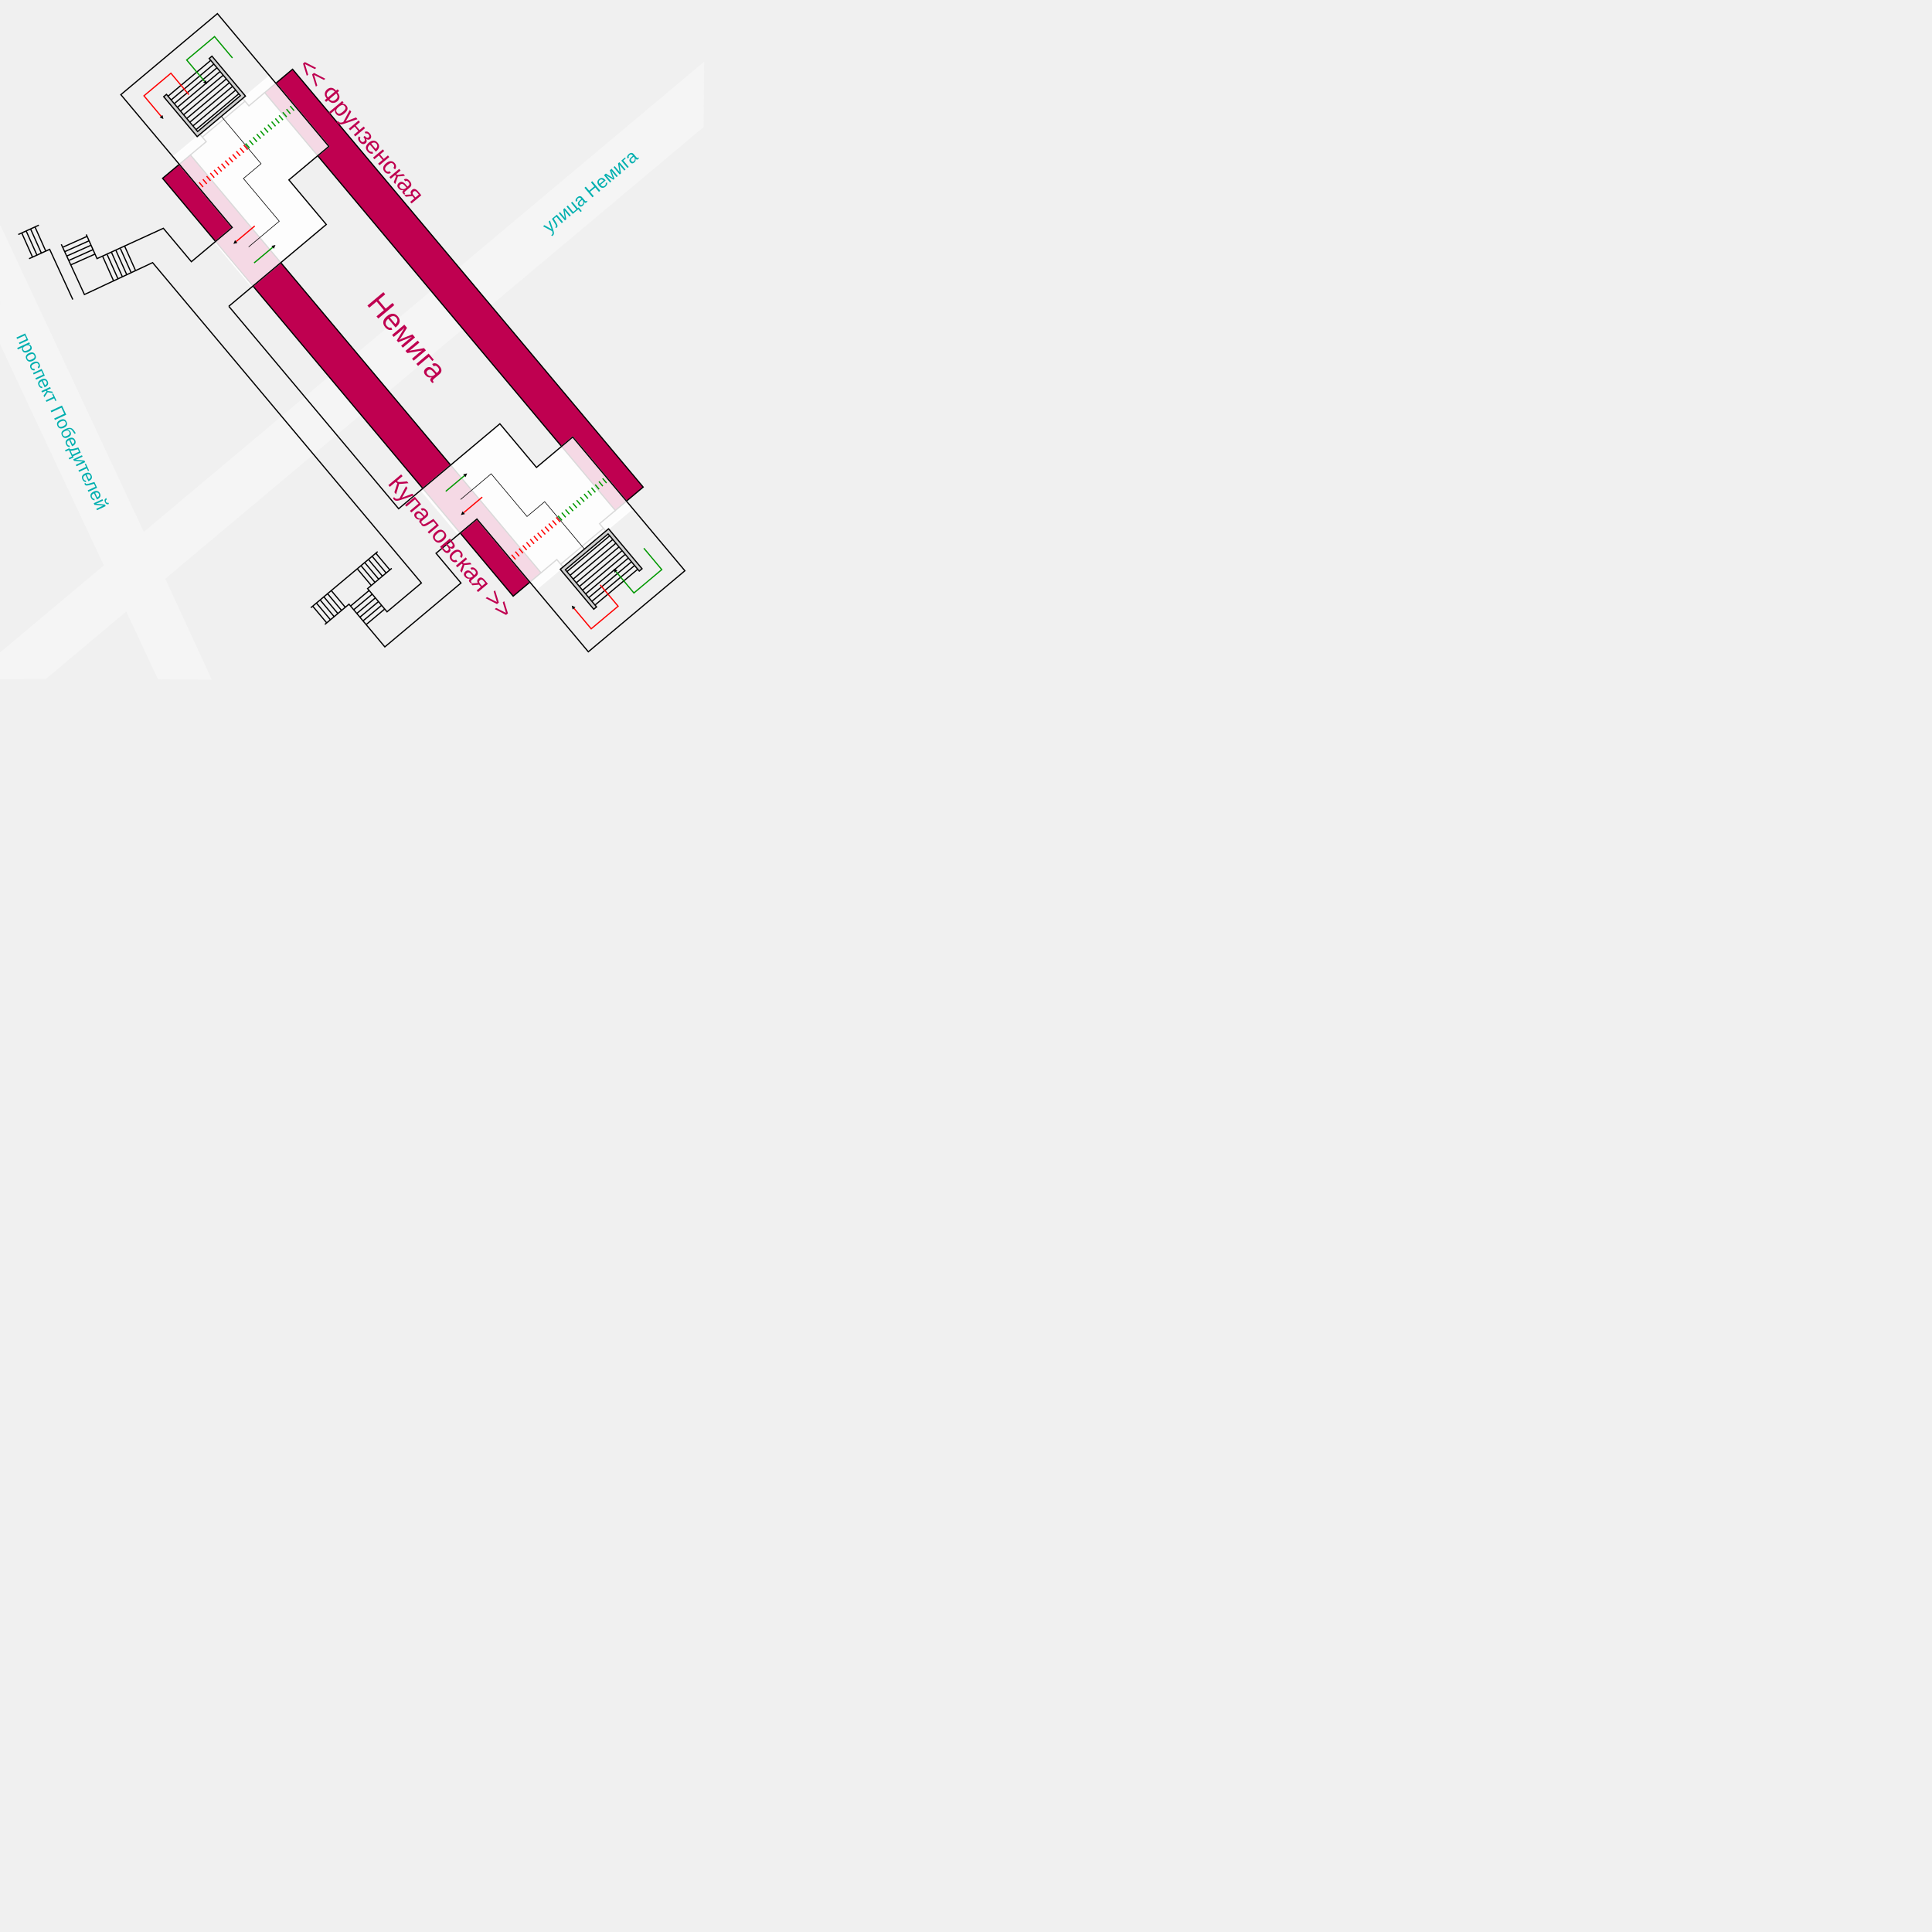
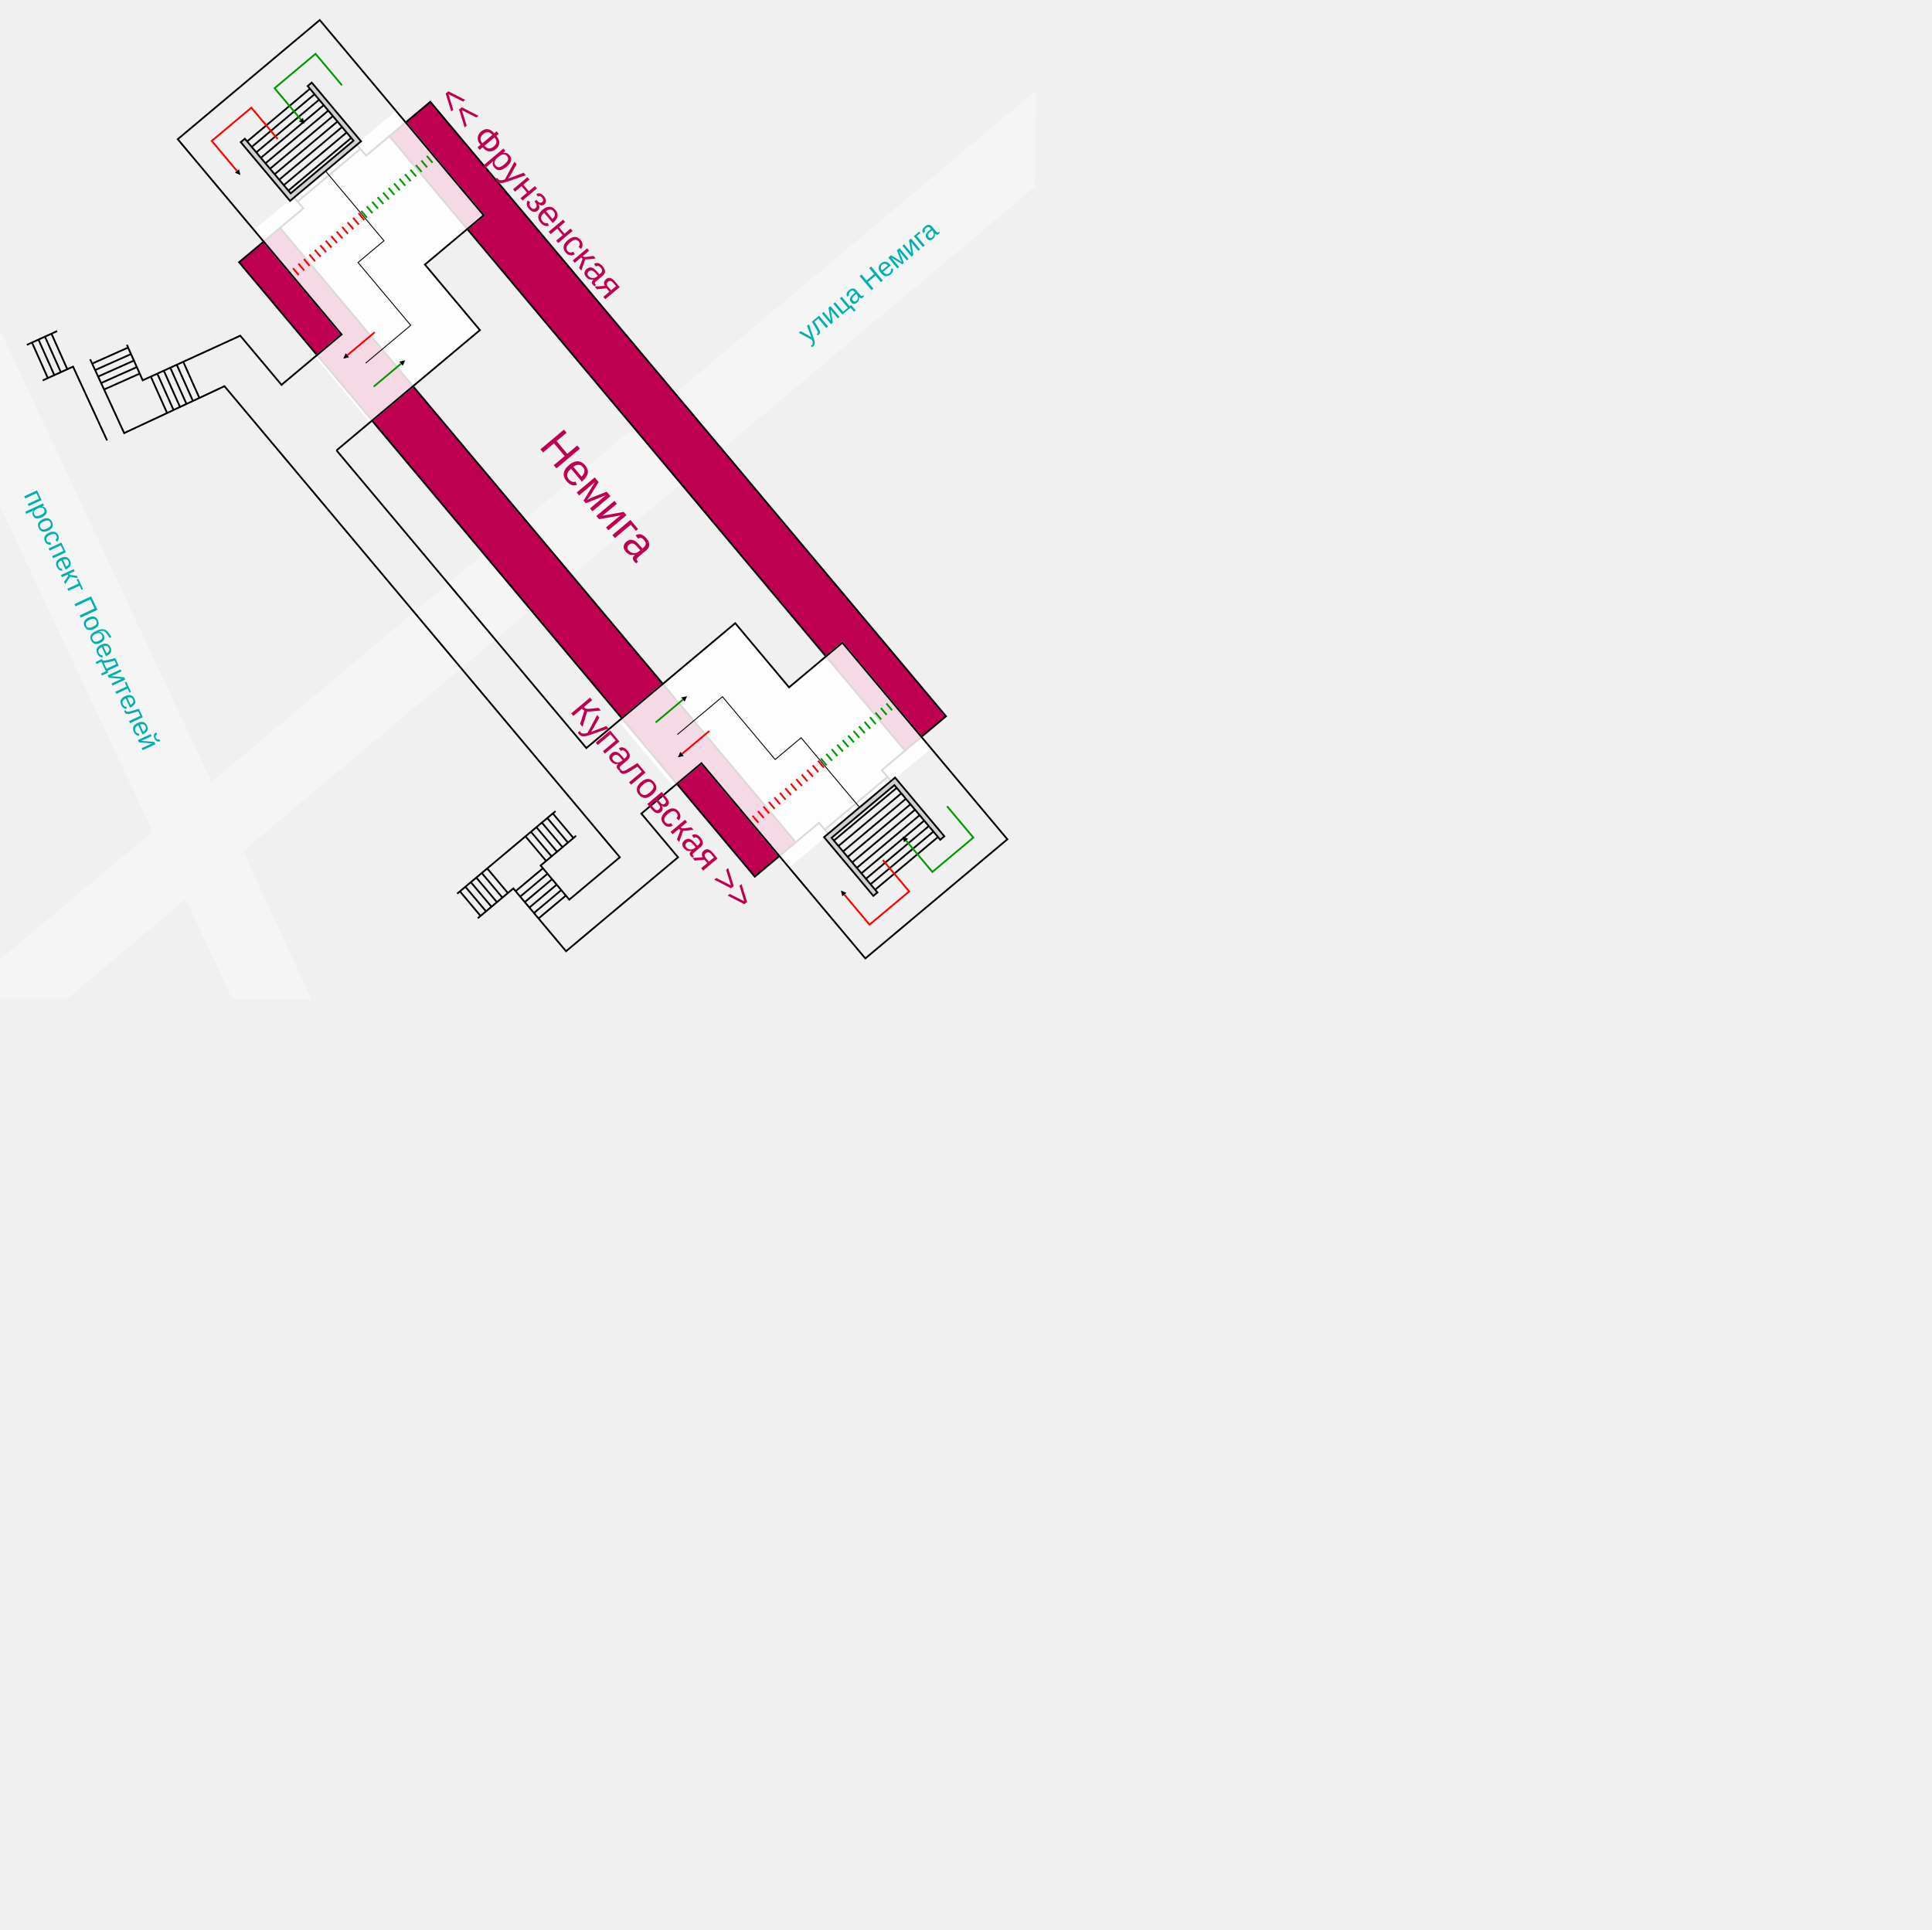
<svg xmlns="http://www.w3.org/2000/svg" baseProfile="full" height="100%" version="1.1" width="100%">
  <defs>
-     <marker id="id403" markerHeight="3" markerUnits="strokeWidth" markerWidth="4" orient="auto" refX="0" refY="5" viewBox="0,0,10,10">
+     <marker id="id61" markerHeight="3" markerUnits="strokeWidth" markerWidth="4" orient="auto" refX="0" refY="5" viewBox="0,0,10,10">
      <path d="M 0 0 L 10 5 L 0 10 z" />
    </marker>
  </defs>
-   <g transform="scale(0.5) rotate(50.0,290,280)">
-     <rect fill="none" height="560" stroke="none" width="580" x="0" y="0" />
-     <polygon fill="#F5F5F5" points="342,-55 342,525 430,549 402,582 342,566 342,653 318,682 302,669 302,556 106,504 32,442 302,514 302,-89" stroke="#F5F5F5" stroke-width="1" />
-     <polygon fill="#BF0050" points="88,204 88,174 538,174 538,204" stroke="#000000" stroke-width="1" />
-     <polygon fill="#BF0050" points="88,284 88,314 538,314 538,284" stroke="#000000" stroke-width="1" />
-     <polyline fill="none" points="88,204 88,221 80,221" stroke="#000000" stroke-width="1" />
-     <polyline fill="none" points="80,267 88,267 88,284" stroke="#000000" stroke-width="1" />
-     <polyline fill="none" points="538,204 538,221 546,221" stroke="#000000" stroke-width="1" />
-     <polyline fill="none" points="538,284 538,267 546,267" stroke="#000000" stroke-width="1" />
-     <line stroke="#000000" stroke-width="1" x1="83" x2="83" y1="221" y2="267" />
-     <line stroke="#000000" stroke-width="1" x1="79" x2="79" y1="221" y2="267" />
-     <line stroke="#000000" stroke-width="1" x1="75" x2="75" y1="221" y2="267" />
-     <line stroke="#000000" stroke-width="1" x1="71" x2="71" y1="221" y2="267" />
-     <line stroke="#000000" stroke-width="1" x1="67" x2="67" y1="221" y2="267" />
-     <line stroke="#000000" stroke-width="1" x1="63" x2="63" y1="221" y2="267" />
-     <line stroke="#000000" stroke-width="1" x1="59" x2="59" y1="221" y2="267" />
-     <line stroke="#000000" stroke-width="1" x1="55" x2="55" y1="221" y2="267" />
-     <line stroke="#000000" stroke-width="1" x1="51" x2="51" y1="221" y2="267" />
-     <line stroke="#000000" stroke-width="1" x1="47" x2="47" y1="221" y2="267" />
-     <line stroke="#000000" stroke-width="1" x1="43" x2="43" y1="221" y2="267" />
-     <line stroke="#000000" stroke-width="1" x1="39" x2="39" y1="221" y2="267" />
-     <line stroke="#000000" stroke-width="1" x1="543" x2="543" y1="267" y2="221" />
-     <line stroke="#000000" stroke-width="1" x1="547" x2="547" y1="267" y2="221" />
-     <line stroke="#000000" stroke-width="1" x1="551" x2="551" y1="267" y2="221" />
-     <line stroke="#000000" stroke-width="1" x1="555" x2="555" y1="267" y2="221" />
-     <line stroke="#000000" stroke-width="1" x1="559" x2="559" y1="267" y2="221" />
-     <line stroke="#000000" stroke-width="1" x1="563" x2="563" y1="267" y2="221" />
-     <line stroke="#000000" stroke-width="1" x1="567" x2="567" y1="267" y2="221" />
-     <line stroke="#000000" stroke-width="1" x1="571" x2="571" y1="267" y2="221" />
-     <line stroke="#000000" stroke-width="1" x1="575" x2="575" y1="267" y2="221" />
-     <line stroke="#000000" stroke-width="1" x1="579" x2="579" y1="267" y2="221" />
-     <line stroke="#000000" stroke-width="1" x1="583" x2="583" y1="267" y2="221" />
-     <line stroke="#000000" stroke-width="1" x1="587" x2="587" y1="267" y2="221" />
-     <g fill="#BF0050" fill-opacity="0.85" stroke="#000000" stroke-opacity="0.85">
-       <polygon fill="#FFFFFF" points="469,192 546,192 546,296 470,296 470,316 422,316 422,231 469,231" stroke="#FFFFFF" stroke-width="1" />
-       <polygon fill="#FFFFFF" points="80,192 156,192 156,235 204,235 204,315 156,315 156,296 80,296" stroke="#FFFFFF" stroke-width="1" />
+   <g>
+     <rect fill="none" height="560" stroke="none" stroke-width="0" width="580" x="0" y="0" />
+     <g transform="rotate(50.0,290,280)">
+       <polygon fill="#f5f5f5" points="342,-55 342,525 430,549 402,582 342,566 342,653 318,682 302,669 302,556 106,504 32,442 302,514 302,-89" stroke="#f5f5f5" stroke-width="1" />
+       <polygon fill="#bf0050" points="88,204 88,174 538,174 538,204" stroke="#000000" stroke-width="1" />
+       <polygon fill="#bf0050" points="88,284 88,314 538,314 538,284" stroke="#000000" stroke-width="1" />
+       <polyline fill="none" points="88,204 88,221 80,221" stroke="#000000" stroke-width="1" />
+       <polyline fill="none" points="80,267 88,267 88,284" stroke="#000000" stroke-width="1" />
+       <polyline fill="none" points="538,204 538,221 546,221" stroke="#000000" stroke-width="1" />
+       <polyline fill="none" points="538,284 538,267 546,267" stroke="#000000" stroke-width="1" />
+       <line stroke="#000000" stroke-width="1" x1="83" x2="83" y1="221" y2="267" />
+       <line stroke="#000000" stroke-width="1" x1="79" x2="79" y1="221" y2="267" />
+       <line stroke="#000000" stroke-width="1" x1="75" x2="75" y1="221" y2="267" />
+       <line stroke="#000000" stroke-width="1" x1="71" x2="71" y1="221" y2="267" />
+       <line stroke="#000000" stroke-width="1" x1="67" x2="67" y1="221" y2="267" />
+       <line stroke="#000000" stroke-width="1" x1="63" x2="63" y1="221" y2="267" />
+       <line stroke="#000000" stroke-width="1" x1="59" x2="59" y1="221" y2="267" />
+       <line stroke="#000000" stroke-width="1" x1="55" x2="55" y1="221" y2="267" />
+       <line stroke="#000000" stroke-width="1" x1="51" x2="51" y1="221" y2="267" />
+       <line stroke="#000000" stroke-width="1" x1="47" x2="47" y1="221" y2="267" />
+       <line stroke="#000000" stroke-width="1" x1="43" x2="43" y1="221" y2="267" />
+       <line stroke="#000000" stroke-width="1" x1="39" x2="39" y1="221" y2="267" />
+       <line stroke="#000000" stroke-width="1" x1="543" x2="543" y1="267" y2="221" />
+       <line stroke="#000000" stroke-width="1" x1="547" x2="547" y1="267" y2="221" />
+       <line stroke="#000000" stroke-width="1" x1="551" x2="551" y1="267" y2="221" />
+       <line stroke="#000000" stroke-width="1" x1="555" x2="555" y1="267" y2="221" />
+       <line stroke="#000000" stroke-width="1" x1="559" x2="559" y1="267" y2="221" />
+       <line stroke="#000000" stroke-width="1" x1="563" x2="563" y1="267" y2="221" />
+       <line stroke="#000000" stroke-width="1" x1="567" x2="567" y1="267" y2="221" />
+       <line stroke="#000000" stroke-width="1" x1="571" x2="571" y1="267" y2="221" />
+       <line stroke="#000000" stroke-width="1" x1="575" x2="575" y1="267" y2="221" />
+       <line stroke="#000000" stroke-width="1" x1="579" x2="579" y1="267" y2="221" />
+       <line stroke="#000000" stroke-width="1" x1="583" x2="583" y1="267" y2="221" />
+       <line stroke="#000000" stroke-width="1" x1="587" x2="587" y1="267" y2="221" />
    </g>
-     <g fill="#FFFFFF" fill-opacity="1.0" stroke="#FFFFFF" stroke-opacity="1.0">
+     <g fill="#bf0050" fill-opacity="0.85" stroke="#000000" stroke-opacity="0.85" transform="rotate(50.0,290,280)">
+       <polygon fill="#ffffff" points="469,192 546,192 546,296 470,296 470,316 422,316 422,231 469,231" stroke="#ffffff" stroke-width="1" />
+       <polygon fill="#ffffff" points="80,192 156,192 156,235 204,235 204,315 156,315 156,296 80,296" stroke="#ffffff" stroke-width="1" />
+     </g>
+     <g fill="#ffffff" fill-opacity="1.0" stroke="#ffffff" stroke-opacity="1.0" transform="rotate(50.0,290,280)">
      <polyline fill="none" points="438,448 438,376" stroke="#000000" stroke-width="1" />
      <polyline fill="none" points="204,340 422,340 422,231 469,231 469,192 613,192 613,296 470,296 470,340 502,340 502,422 456,422 456,448" stroke="#000000" stroke-width="1" />
      <line stroke="#000000" stroke-width="1" x1="456" x2="438" y1="446" y2="446" />
      <line stroke="#000000" stroke-width="1" x1="456" x2="438" y1="442" y2="442" />
      <line stroke="#000000" stroke-width="1" x1="456" x2="438" y1="438" y2="438" />
      <line stroke="#000000" stroke-width="1" x1="456" x2="438" y1="434" y2="434" />
      <line stroke="#000000" stroke-width="1" x1="456" x2="438" y1="430" y2="430" />
      <line stroke="#000000" stroke-width="1" x1="456" x2="438" y1="426" y2="426" />
      <line stroke="#000000" stroke-width="1" x1="456" x2="438" y1="378" y2="378" />
      <line stroke="#000000" stroke-width="1" x1="456" x2="438" y1="382" y2="382" />
      <line stroke="#000000" stroke-width="1" x1="456" x2="438" y1="386" y2="386" />
      <line stroke="#000000" stroke-width="1" x1="456" x2="438" y1="390" y2="390" />
      <line stroke="#000000" stroke-width="1" x1="456" x2="438" y1="394" y2="394" />
      <line stroke="#000000" stroke-width="1" x1="456" x2="438" y1="398" y2="398" />
      <line stroke="#000000" stroke-width="1" x1="458" x2="458" y1="402" y2="422" />
      <line stroke="#000000" stroke-width="1" x1="462" x2="462" y1="402" y2="422" />
      <line stroke="#000000" stroke-width="1" x1="466" x2="466" y1="402" y2="422" />
      <line stroke="#000000" stroke-width="1" x1="470" x2="470" y1="402" y2="422" />
      <line stroke="#000000" stroke-width="1" x1="474" x2="474" y1="402" y2="422" />
      <line stroke="#000000" stroke-width="1" x1="478" x2="478" y1="402" y2="422" />
-       <polygon fill="#D0D0D0" points="589,218 589,221 549,221 549,267 589,267 589,270 546,270 546,218" stroke="#000000" stroke-width="1" />
+       <polygon fill="#d0d0d0" points="589,218 589,221 549,221 549,267 589,267 589,270 546,270 546,218" stroke="#000000" stroke-width="1" />
      <polyline fill="none" points="546,244 495,244 495,263 449,263 449,296" stroke="#000000" stroke-width="0.5" />
      <line stroke="#009900" stroke-width="1" x1="516" x2="511" y1="243" y2="243" />
      <line stroke="#009900" stroke-width="1" x1="516" x2="511" y1="239" y2="239" />
      <line stroke="#009900" stroke-width="1" x1="516" x2="511" y1="235" y2="235" />
      <line stroke="#009900" stroke-width="1" x1="516" x2="511" y1="231" y2="231" />
      <line stroke="#009900" stroke-width="1" x1="516" x2="511" y1="227" y2="227" />
      <line stroke="#009900" stroke-width="1" x1="516" x2="511" y1="223" y2="223" />
      <line stroke="#009900" stroke-width="1" x1="516" x2="511" y1="219" y2="219" />
      <line stroke="#009900" stroke-width="1" x1="516" x2="511" y1="215" y2="215" />
      <line stroke="#009900" stroke-width="1" x1="516" x2="511" y1="211" y2="211" />
      <line stroke="#009900" stroke-width="1" x1="516" x2="511" y1="207" y2="207" />
      <line stroke="#009900" stroke-width="1" x1="516" x2="511" y1="203" y2="203" />
      <line stroke="#009900" stroke-width="1" x1="516" x2="511" y1="199" y2="199" />
      <line stroke="#009900" stroke-width="1" x1="516" x2="511" y1="195" y2="195" />
-       <line stroke="#FF0000" stroke-width="1" x1="516" x2="511" y1="245" y2="245" />
-       <line stroke="#FF0000" stroke-width="1" x1="516" x2="511" y1="249" y2="249" />
-       <line stroke="#FF0000" stroke-width="1" x1="516" x2="511" y1="253" y2="253" />
-       <line stroke="#FF0000" stroke-width="1" x1="516" x2="511" y1="257" y2="257" />
-       <line stroke="#FF0000" stroke-width="1" x1="516" x2="511" y1="261" y2="261" />
-       <line stroke="#FF0000" stroke-width="1" x1="516" x2="511" y1="265" y2="265" />
-       <line stroke="#FF0000" stroke-width="1" x1="516" x2="511" y1="269" y2="269" />
-       <line stroke="#FF0000" stroke-width="1" x1="516" x2="511" y1="273" y2="273" />
-       <line stroke="#FF0000" stroke-width="1" x1="516" x2="511" y1="277" y2="277" />
-       <line stroke="#FF0000" stroke-width="1" x1="516" x2="511" y1="281" y2="281" />
-       <line stroke="#FF0000" stroke-width="1" x1="516" x2="511" y1="285" y2="285" />
-       <line stroke="#FF0000" stroke-width="1" x1="516" x2="511" y1="289" y2="289" />
-       <line stroke="#FF0000" stroke-width="1" x1="516" x2="511" y1="293" y2="293" />
-       <polyline fill="none" marker-end="url(#id403)" points="577,253 600,253 600,282 578,282" stroke="#FF0000" stroke-width="1" />
-       <polyline fill="none" marker-end="url(#id403)" points="459,281 459,301" stroke="#FF0000" stroke-width="1" />
-       <polyline fill="none" marker-end="url(#id403)" points="577,206 600,206 600,236 577,236" stroke="#009900" stroke-width="1" />
-       <polyline fill="none" marker-end="url(#id403)" points="436,301 436,281" stroke="#009900" stroke-width="1" />
+       <line stroke="#ff0000" stroke-width="1" x1="516" x2="511" y1="245" y2="245" />
+       <line stroke="#ff0000" stroke-width="1" x1="516" x2="511" y1="249" y2="249" />
+       <line stroke="#ff0000" stroke-width="1" x1="516" x2="511" y1="253" y2="253" />
+       <line stroke="#ff0000" stroke-width="1" x1="516" x2="511" y1="257" y2="257" />
+       <line stroke="#ff0000" stroke-width="1" x1="516" x2="511" y1="261" y2="261" />
+       <line stroke="#ff0000" stroke-width="1" x1="516" x2="511" y1="265" y2="265" />
+       <line stroke="#ff0000" stroke-width="1" x1="516" x2="511" y1="269" y2="269" />
+       <line stroke="#ff0000" stroke-width="1" x1="516" x2="511" y1="273" y2="273" />
+       <line stroke="#ff0000" stroke-width="1" x1="516" x2="511" y1="277" y2="277" />
+       <line stroke="#ff0000" stroke-width="1" x1="516" x2="511" y1="281" y2="281" />
+       <line stroke="#ff0000" stroke-width="1" x1="516" x2="511" y1="285" y2="285" />
+       <line stroke="#ff0000" stroke-width="1" x1="516" x2="511" y1="289" y2="289" />
+       <line stroke="#ff0000" stroke-width="1" x1="516" x2="511" y1="293" y2="293" />
+       <polyline fill="none" marker-end="url(#id61)" points="577,253 600,253 600,282 578,282" stroke="#ff0000" stroke-width="1" />
+       <polyline fill="none" marker-end="url(#id61)" points="459,281 459,301" stroke="#ff0000" stroke-width="1" />
+       <polyline fill="none" marker-end="url(#id61)" points="577,206 600,206 600,236 577,236" stroke="#009900" stroke-width="1" />
+       <polyline fill="none" marker-end="url(#id61)" points="436,301 436,281" stroke="#009900" stroke-width="1" />
      <polyline fill="none" points="456,376 456,402 481,402 481,365 136,365 120,425 76,413" stroke="#000000" stroke-width="1" />
      <polyline fill="none" points="117,435 73,423 68,441" stroke="#000000" stroke-width="1" />
      <polyline fill="none" points="47,435 52,417" stroke="#000000" stroke-width="1" />
      <polyline fill="none" points="83,392 104,398 120,340 156,340 156,296 13,296 13,192 156,192 156,235 204,235 204,340" stroke="#000000" stroke-width="1" />
      <line stroke="#000000" stroke-width="1" x1="69" x2="48" y1="438" y2="432" />
      <line stroke="#000000" stroke-width="1" x1="69.97" x2="48.97" y1="434.119" y2="428.119" />
      <line stroke="#000000" stroke-width="1" x1="70.94" x2="49.94" y1="430.239" y2="424.239" />
      <line stroke="#000000" stroke-width="1" x1="71.91" x2="50.91" y1="426.358" y2="420.358" />
      <line stroke="#000000" stroke-width="1" x1="94" x2="100" y1="418" y2="397" />
      <line stroke="#000000" stroke-width="1" x1="90.163" x2="96.163" y1="416.871" y2="395.871" />
      <line stroke="#000000" stroke-width="1" x1="86.325" x2="92.325" y1="415.743" y2="394.743" />
      <line stroke="#000000" stroke-width="1" x1="82.488" x2="88.488" y1="414.614" y2="393.614" />
      <line stroke="#000000" stroke-width="1" x1="78.65" x2="84.65" y1="413.485" y2="392.485" />
      <line stroke="#000000" stroke-width="1" x1="111" x2="132" y1="374" y2="380" />
      <line stroke="#000000" stroke-width="1" x1="109.948" x2="130.948" y1="377.859" y2="383.859" />
      <line stroke="#000000" stroke-width="1" x1="108.895" x2="129.895" y1="381.718" y2="387.718" />
      <line stroke="#000000" stroke-width="1" x1="107.843" x2="128.843" y1="385.577" y2="391.577" />
      <line stroke="#000000" stroke-width="1" x1="106.79" x2="127.79" y1="389.436" y2="395.436" />
      <line stroke="#000000" stroke-width="1" x1="105.738" x2="126.738" y1="393.295" y2="399.295" />
-       <polygon fill="#D0D0D0" points="37,221 37,218 80,218 80,270 37,270 37,267 77,267 77,221" stroke="#000000" stroke-width="1" />
+       <polygon fill="#d0d0d0" points="37,221 37,218 80,218 80,270 37,270 37,267 77,267 77,221" stroke="#000000" stroke-width="1" />
      <polyline fill="none" points="80,244 131,244 131,263 177,263 177,296" stroke="#000000" stroke-width="0.5" />
      <line stroke="#009900" stroke-width="1" x1="110" x2="115" y1="243" y2="243" />
      <line stroke="#009900" stroke-width="1" x1="110" x2="115" y1="239" y2="239" />
      <line stroke="#009900" stroke-width="1" x1="110" x2="115" y1="235" y2="235" />
      <line stroke="#009900" stroke-width="1" x1="110" x2="115" y1="231" y2="231" />
      <line stroke="#009900" stroke-width="1" x1="110" x2="115" y1="227" y2="227" />
      <line stroke="#009900" stroke-width="1" x1="110" x2="115" y1="223" y2="223" />
      <line stroke="#009900" stroke-width="1" x1="110" x2="115" y1="219" y2="219" />
      <line stroke="#009900" stroke-width="1" x1="110" x2="115" y1="215" y2="215" />
      <line stroke="#009900" stroke-width="1" x1="110" x2="115" y1="211" y2="211" />
      <line stroke="#009900" stroke-width="1" x1="110" x2="115" y1="207" y2="207" />
      <line stroke="#009900" stroke-width="1" x1="110" x2="115" y1="203" y2="203" />
      <line stroke="#009900" stroke-width="1" x1="110" x2="115" y1="199" y2="199" />
      <line stroke="#009900" stroke-width="1" x1="110" x2="115" y1="195" y2="195" />
-       <line stroke="#FF0000" stroke-width="1" x1="110" x2="115" y1="245" y2="245" />
-       <line stroke="#FF0000" stroke-width="1" x1="110" x2="115" y1="249" y2="249" />
-       <line stroke="#FF0000" stroke-width="1" x1="110" x2="115" y1="253" y2="253" />
-       <line stroke="#FF0000" stroke-width="1" x1="110" x2="115" y1="257" y2="257" />
-       <line stroke="#FF0000" stroke-width="1" x1="110" x2="115" y1="261" y2="261" />
-       <line stroke="#FF0000" stroke-width="1" x1="110" x2="115" y1="265" y2="265" />
-       <line stroke="#FF0000" stroke-width="1" x1="110" x2="115" y1="269" y2="269" />
-       <line stroke="#FF0000" stroke-width="1" x1="110" x2="115" y1="273" y2="273" />
-       <line stroke="#FF0000" stroke-width="1" x1="110" x2="115" y1="277" y2="277" />
-       <line stroke="#FF0000" stroke-width="1" x1="110" x2="115" y1="281" y2="281" />
-       <line stroke="#FF0000" stroke-width="1" x1="110" x2="115" y1="285" y2="285" />
-       <line stroke="#FF0000" stroke-width="1" x1="110" x2="115" y1="289" y2="289" />
-       <line stroke="#FF0000" stroke-width="1" x1="110" x2="115" y1="293" y2="293" />
-       <polyline fill="none" marker-end="url(#id403)" points="49,253 26,253 26,282 48,282" stroke="#FF0000" stroke-width="1" />
-       <polyline fill="none" marker-end="url(#id403)" points="167,281 167,301" stroke="#FF0000" stroke-width="1" />
-       <polyline fill="none" marker-end="url(#id403)" points="49,206 26,206 26,236 49,236" stroke="#009900" stroke-width="1" />
-       <polyline fill="none" marker-end="url(#id403)" points="190,301 190,281" stroke="#009900" stroke-width="1" />
-       <text fill="#00AFAF" font-family="Arial" font-size="15" stroke="none" transform="rotate(15.0,114,476)" x="114" y="491.0">проспект Победителей</text>
-       <text fill="#00AFAF" font-family="Arial" font-size="15" stroke="none" transform="rotate(-90.0,313,99)" x="313" y="114.0">улица Немига</text>
-       <text fill="#BF0050" font-family="Arial" font-size="25" stroke="none" x="275" y="252.0">Немига</text>
-       <text fill="#BF0050" font-family="Arial" font-size="20" stroke="none" x="400" y="334.0">Купаловская &gt;&gt;</text>
-       <text fill="#BF0050" font-family="Arial" font-size="20" stroke="none" x="89" y="170.0">&lt;&lt; Фрунзенская</text>
+       <line stroke="#ff0000" stroke-width="1" x1="110" x2="115" y1="245" y2="245" />
+       <line stroke="#ff0000" stroke-width="1" x1="110" x2="115" y1="249" y2="249" />
+       <line stroke="#ff0000" stroke-width="1" x1="110" x2="115" y1="253" y2="253" />
+       <line stroke="#ff0000" stroke-width="1" x1="110" x2="115" y1="257" y2="257" />
+       <line stroke="#ff0000" stroke-width="1" x1="110" x2="115" y1="261" y2="261" />
+       <line stroke="#ff0000" stroke-width="1" x1="110" x2="115" y1="265" y2="265" />
+       <line stroke="#ff0000" stroke-width="1" x1="110" x2="115" y1="269" y2="269" />
+       <line stroke="#ff0000" stroke-width="1" x1="110" x2="115" y1="273" y2="273" />
+       <line stroke="#ff0000" stroke-width="1" x1="110" x2="115" y1="277" y2="277" />
+       <line stroke="#ff0000" stroke-width="1" x1="110" x2="115" y1="281" y2="281" />
+       <line stroke="#ff0000" stroke-width="1" x1="110" x2="115" y1="285" y2="285" />
+       <line stroke="#ff0000" stroke-width="1" x1="110" x2="115" y1="289" y2="289" />
+       <line stroke="#ff0000" stroke-width="1" x1="110" x2="115" y1="293" y2="293" />
+       <polyline fill="none" marker-end="url(#id61)" points="49,253 26,253 26,282 48,282" stroke="#ff0000" stroke-width="1" />
+       <polyline fill="none" marker-end="url(#id61)" points="167,281 167,301" stroke="#ff0000" stroke-width="1" />
+       <polyline fill="none" marker-end="url(#id61)" points="49,206 26,206 26,236 49,236" stroke="#009900" stroke-width="1" />
+       <polyline fill="none" marker-end="url(#id61)" points="190,301 190,281" stroke="#009900" stroke-width="1" />
+       <text fill="#00afaf" font-family="Arial" font-size="15" stroke="none" stroke-width="0" transform="rotate(15.0,114,476)" x="114" y="491.0">проспект Победителей</text>
+       <text fill="#00afaf" font-family="Arial" font-size="15" stroke="none" stroke-width="0" transform="rotate(-90.0,313,99)" x="313" y="114.0">улица Немига</text>
+       <text fill="#bf0050" font-family="Arial" font-size="25" stroke="none" stroke-width="0" x="275" y="252.0">Немига</text>
+       <text fill="#bf0050" font-family="Arial" font-size="20" stroke="none" stroke-width="0" x="400" y="334.0">Купаловская &gt;&gt;</text>
+       <text fill="#bf0050" font-family="Arial" font-size="20" stroke="none" stroke-width="0" x="89" y="170.0">&lt;&lt; Фрунзенская</text>
    </g>
  </g>
</svg>
